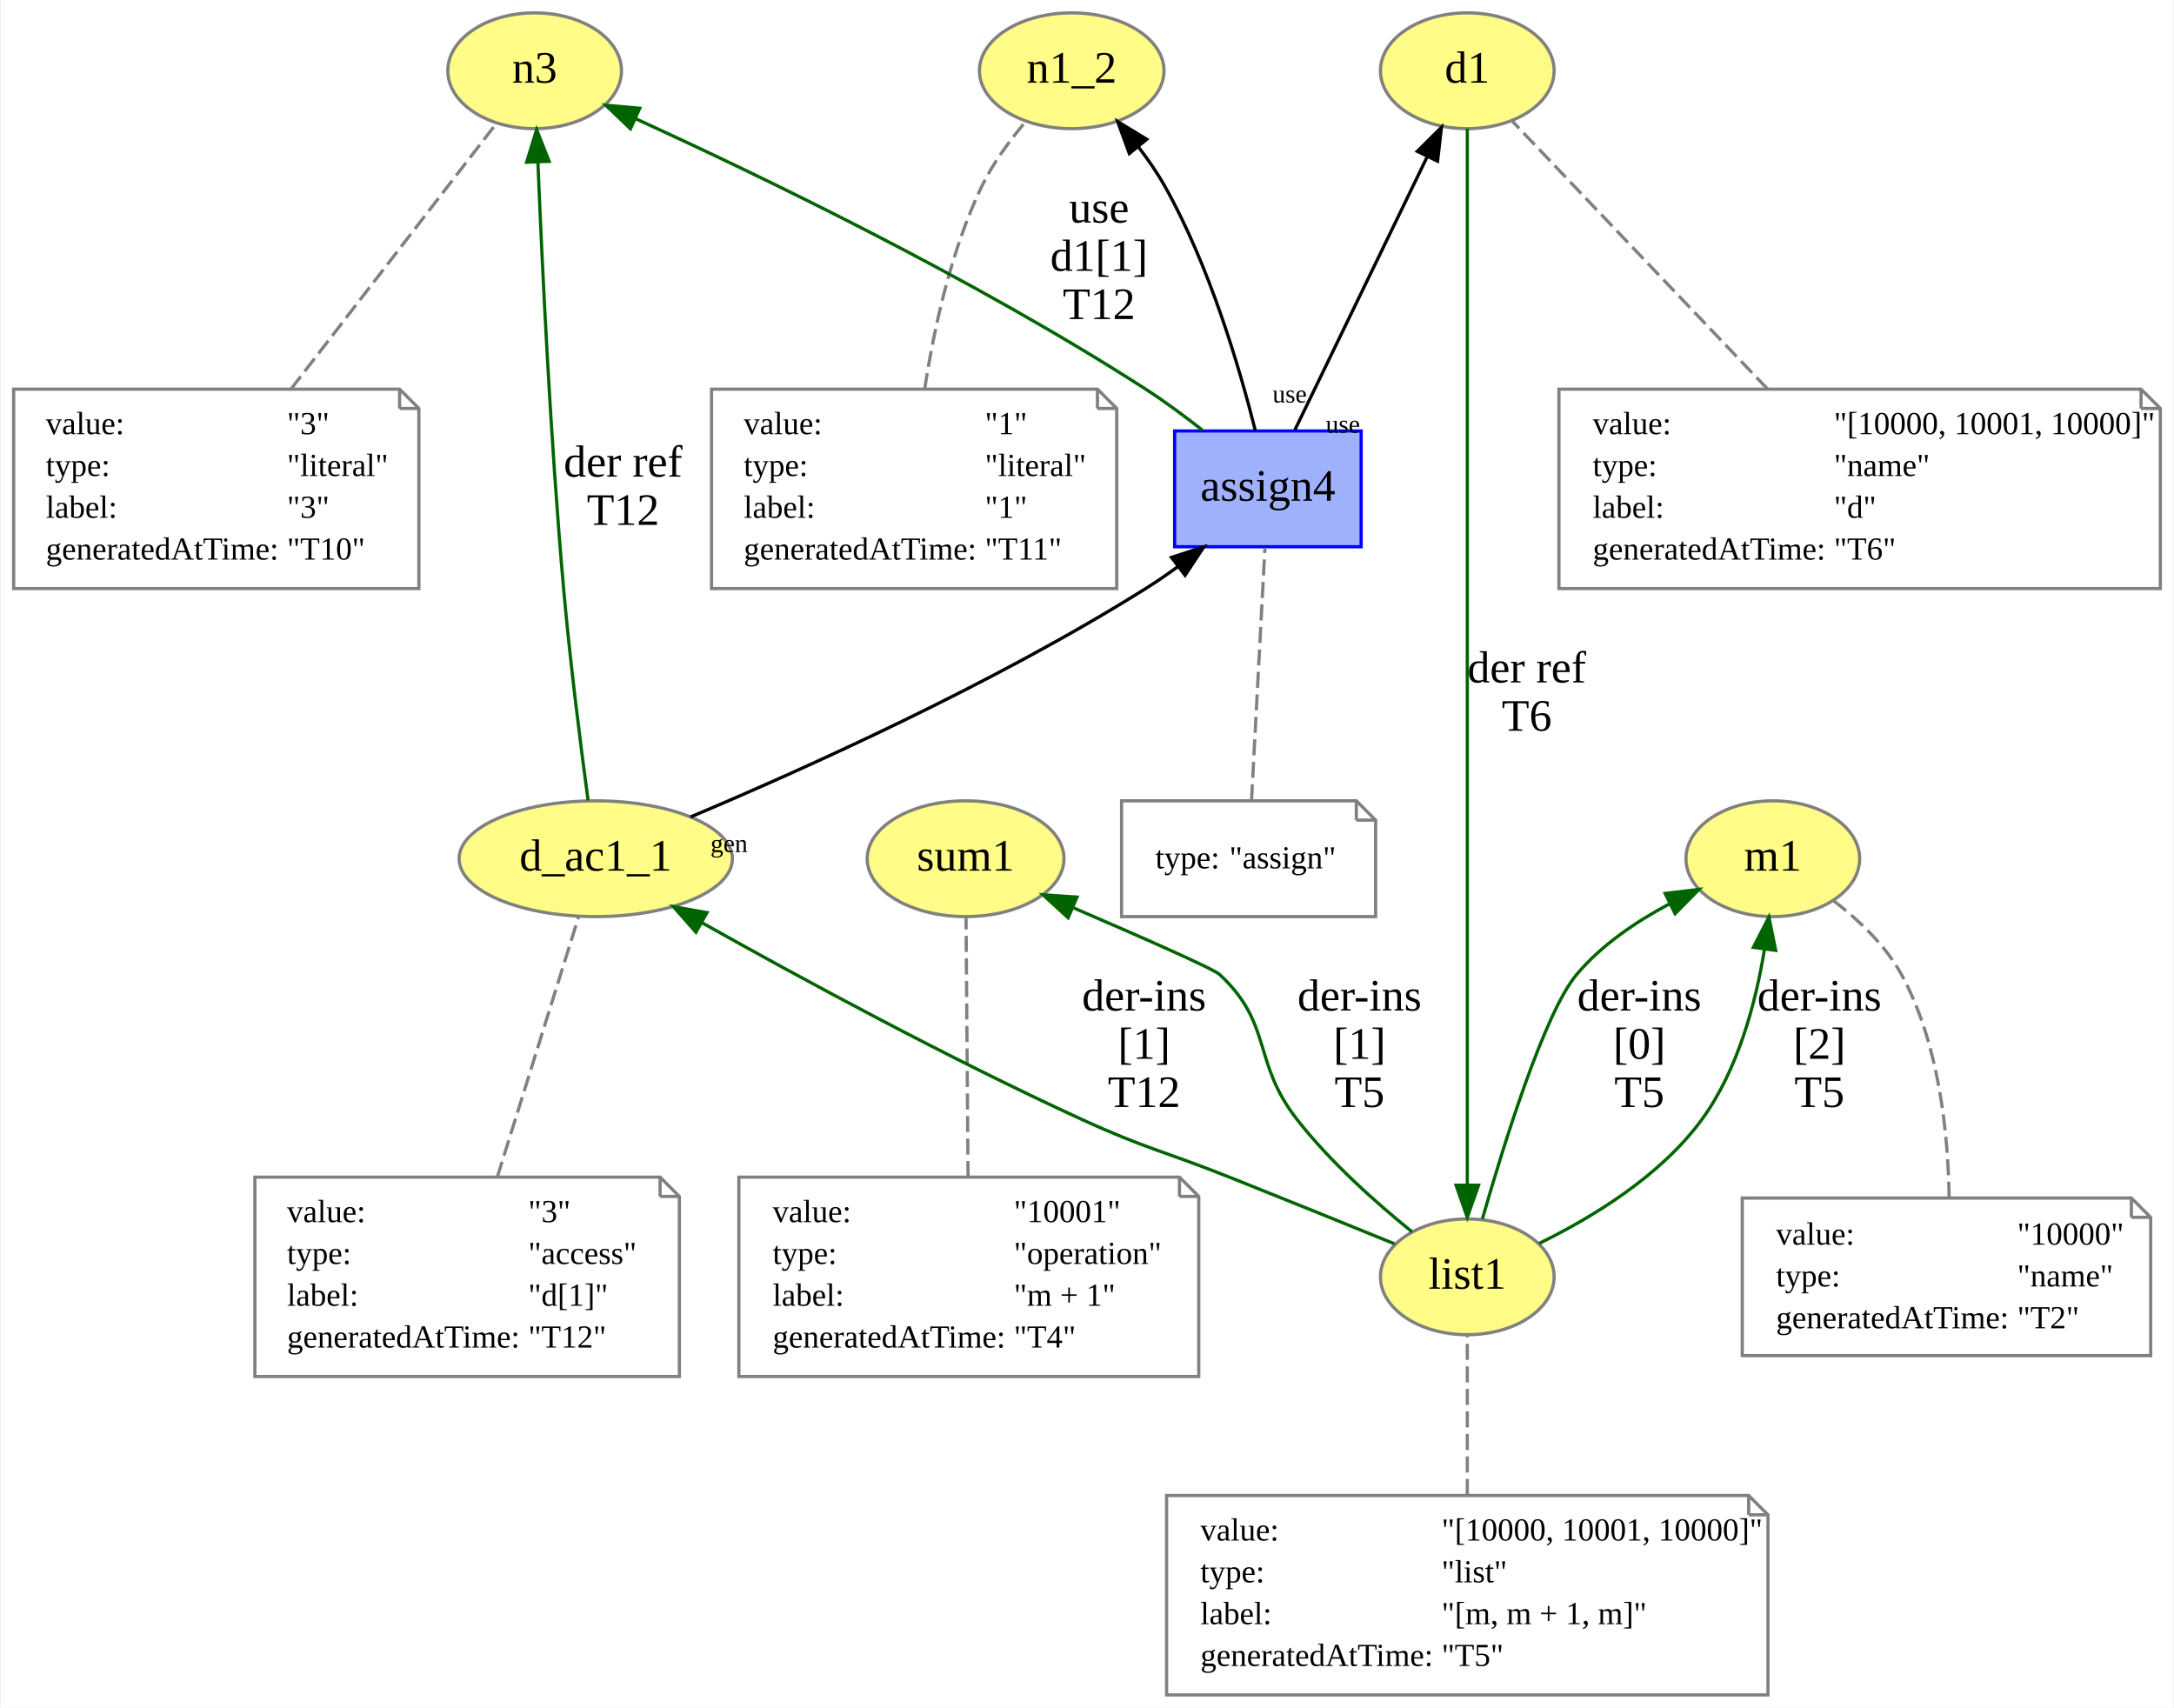
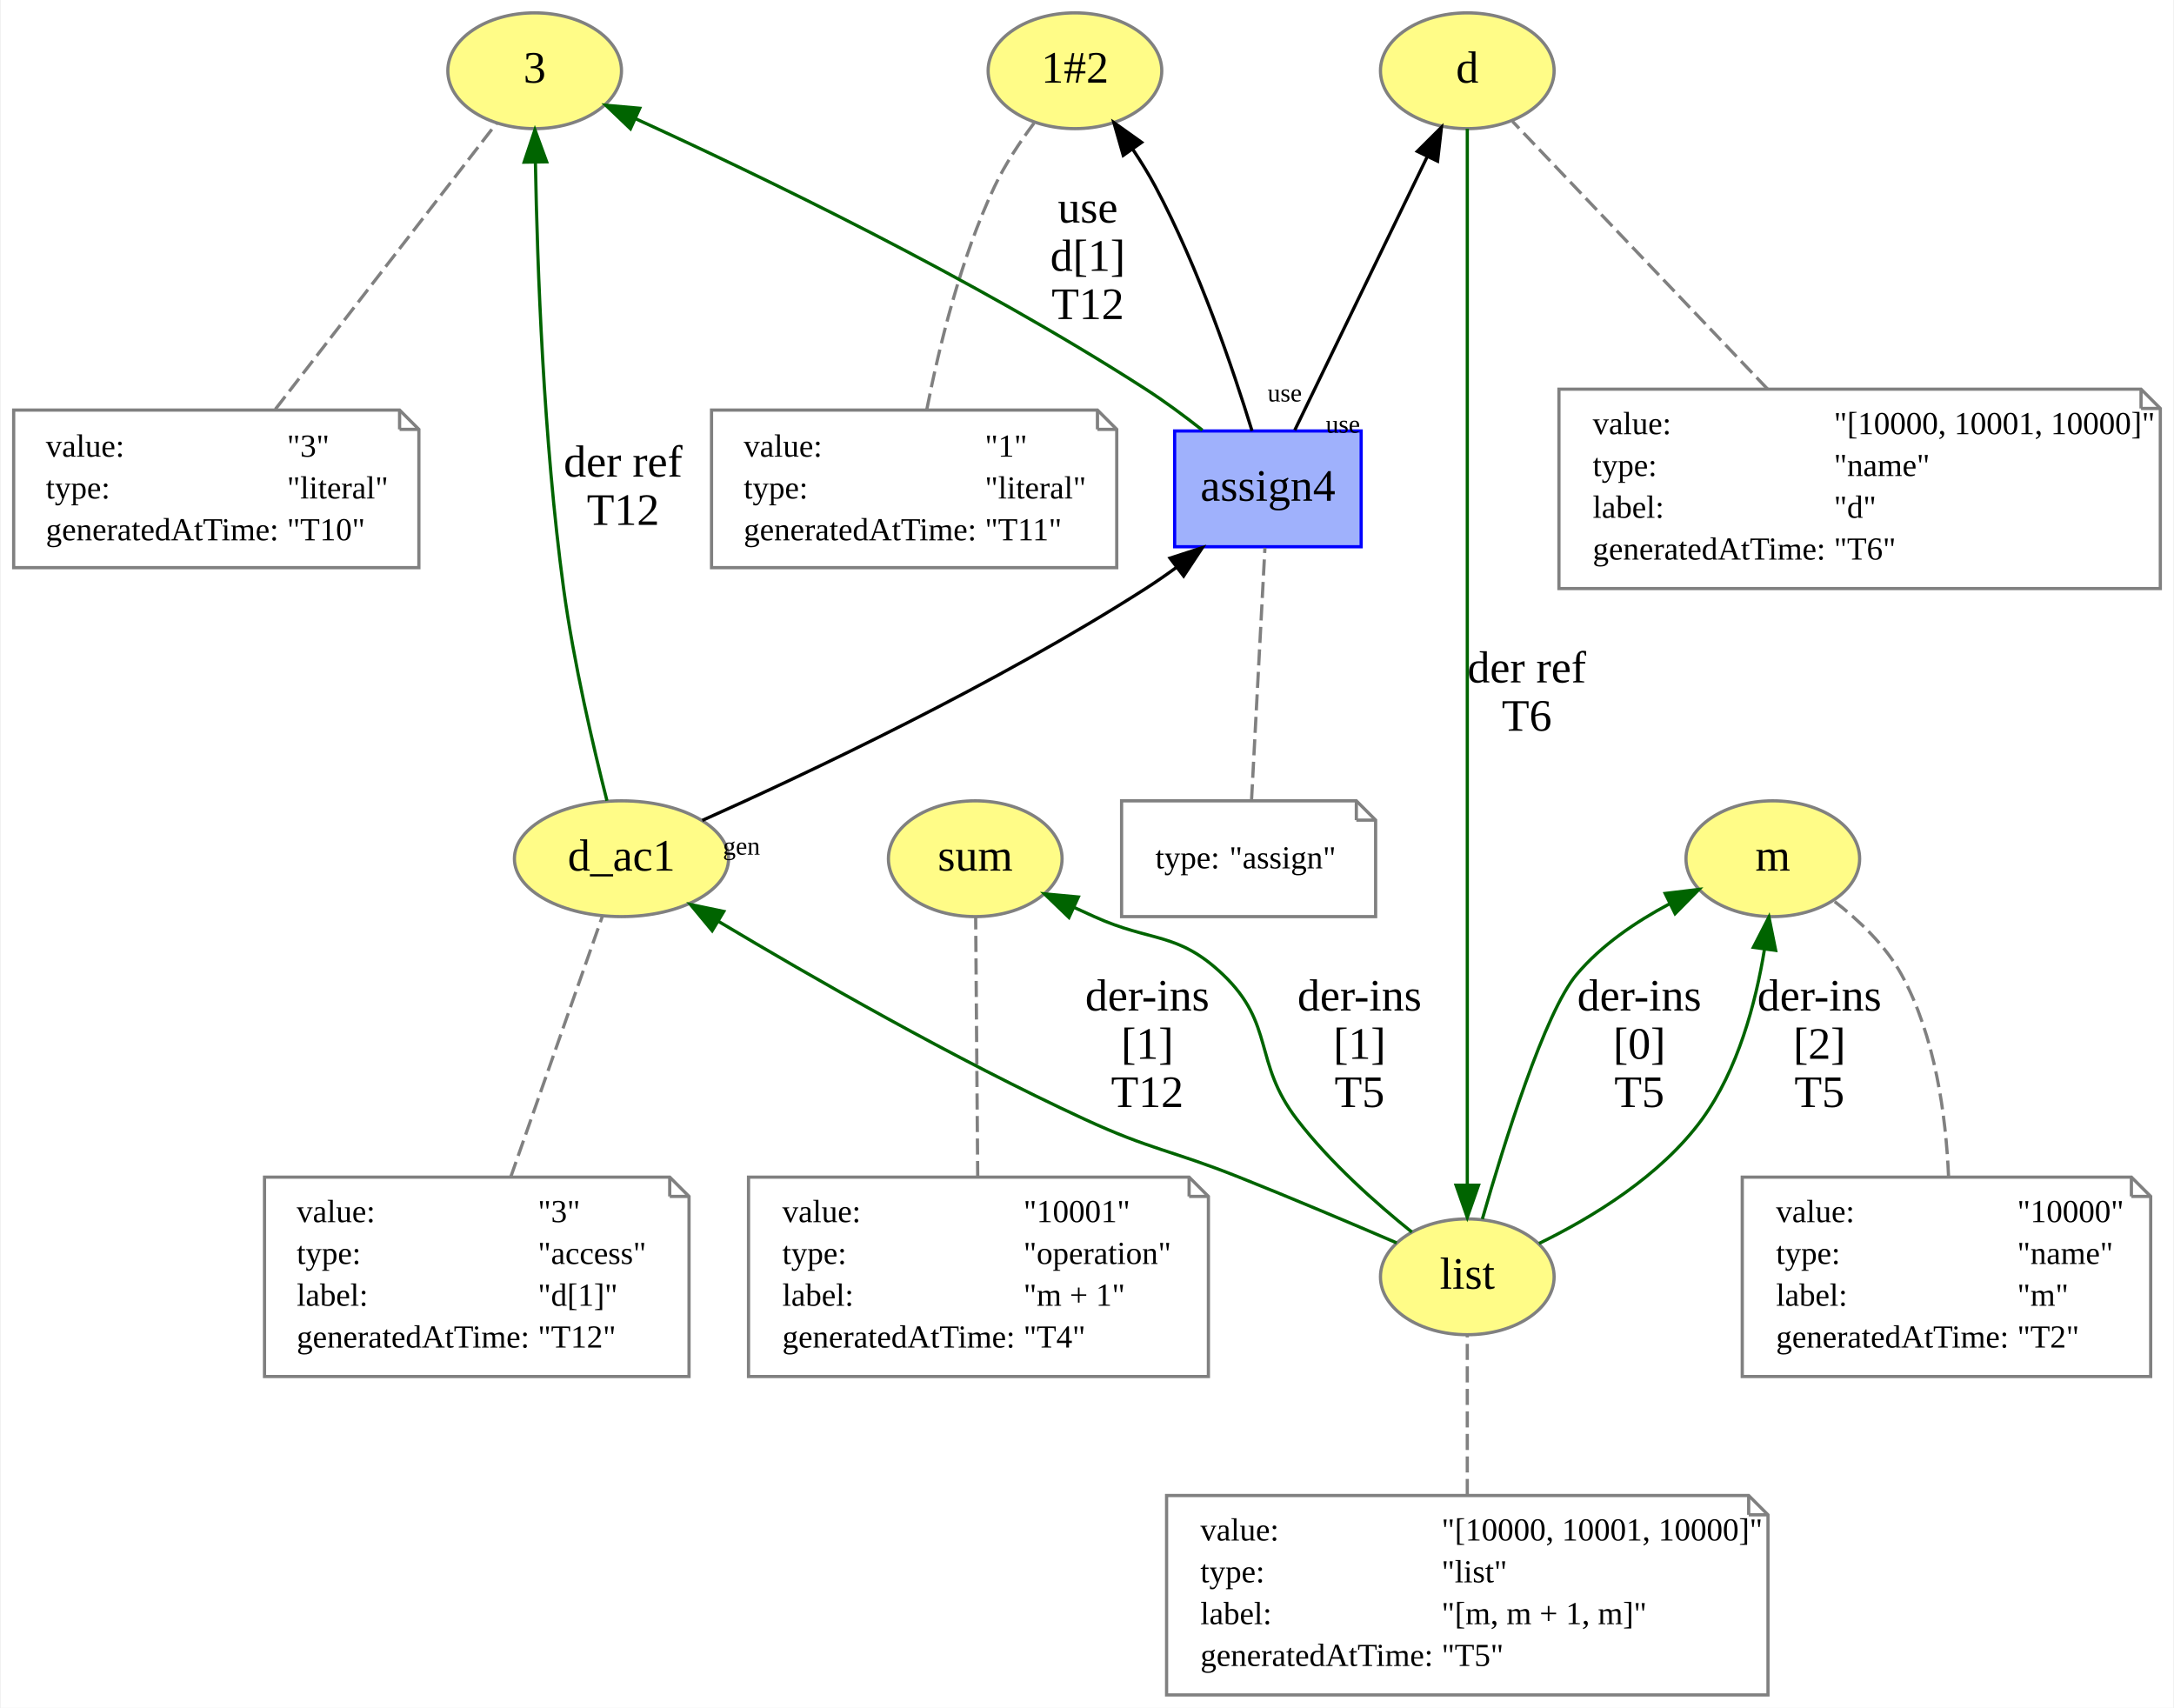
<svg xmlns="http://www.w3.org/2000/svg" xmlns:xlink="http://www.w3.org/1999/xlink" width="676pt" height="531pt" viewBox="0.00 0.00 675.50 531.00">
  <g id="graph0" class="graph" transform="scale(1 1) rotate(0) translate(4 527)">
    <polygon fill="white" stroke="none" points="-4,4 -4,-527 671.5,-527 671.5,4 -4,4" />
    <g id="node1" class="node">
      <g id="a_node1">
-         <a xlink:href="http://example.org/m1" xlink:title="m1">
+         <a xlink:href="http://example.org/m" xlink:title="m">
          <ellipse fill="#fffc87" stroke="#808080" cx="547" cy="-260" rx="27" ry="18" />
-           <text text-anchor="middle" x="547" y="-256.3" font-family="Times New Roman,serif" font-size="14.00">m1</text>
+           <text text-anchor="middle" x="547" y="-256.3" font-family="Times New Roman,serif" font-size="14.00">m</text>
        </a>
      </g>
    </g>
    <g id="node2" class="node">
-       <polygon fill="none" stroke="gray" points="658.5,-154.5 537.5,-154.5 537.5,-105.5 664.5,-105.5 664.5,-148.5 658.5,-154.5" />
-       <polyline fill="none" stroke="gray" points="658.5,-154.5 658.5,-148.5 " />
-       <polyline fill="none" stroke="gray" points="664.5,-148.5 658.5,-148.5 " />
-       <text text-anchor="start" x="548" y="-140" font-family="Times New Roman,serif" font-size="10.00">value:</text>
-       <text text-anchor="start" x="623" y="-140" font-family="Times New Roman,serif" font-size="10.00">"10000"</text>
-       <text text-anchor="start" x="548" y="-127" font-family="Times New Roman,serif" font-size="10.00">type:</text>
-       <text text-anchor="start" x="623" y="-127" font-family="Times New Roman,serif" font-size="10.00">"name"</text>
-       <text text-anchor="start" x="548" y="-114" font-family="Times New Roman,serif" font-size="10.00">generatedAtTime:</text>
-       <text text-anchor="start" x="623" y="-114" font-family="Times New Roman,serif" font-size="10.00">"T2"</text>
+       <polygon fill="none" stroke="gray" points="658.5,-161 537.5,-161 537.5,-99 664.5,-99 664.5,-155 658.5,-161" />
+       <polyline fill="none" stroke="gray" points="658.5,-161 658.5,-155 " />
+       <polyline fill="none" stroke="gray" points="664.5,-155 658.5,-155 " />
+       <text text-anchor="start" x="548" y="-147" font-family="Times New Roman,serif" font-size="10.00">value:</text>
+       <text text-anchor="start" x="623" y="-147" font-family="Times New Roman,serif" font-size="10.00">"10000"</text>
+       <text text-anchor="start" x="548" y="-134" font-family="Times New Roman,serif" font-size="10.00">type:</text>
+       <text text-anchor="start" x="623" y="-134" font-family="Times New Roman,serif" font-size="10.00">"name"</text>
+       <text text-anchor="start" x="548" y="-121" font-family="Times New Roman,serif" font-size="10.00">label:</text>
+       <text text-anchor="start" x="623" y="-121" font-family="Times New Roman,serif" font-size="10.00">"m"</text>
+       <text text-anchor="start" x="548" y="-108" font-family="Times New Roman,serif" font-size="10.00">generatedAtTime:</text>
+       <text text-anchor="start" x="623" y="-108" font-family="Times New Roman,serif" font-size="10.00">"T2"</text>
    </g>
    <g id="edge1" class="edge">
-       <path fill="none" stroke="gray" stroke-dasharray="5,2" d="M601.834,-154.579C601.543,-174.278 598.757,-202.515 587,-224 582.039,-233.066 573.763,-240.899 566.021,-246.842" />
+       <path fill="none" stroke="gray" stroke-dasharray="5,2" d="M601.648,-161.156C600.846,-180.225 597.503,-204.806 587,-224 582.039,-233.066 573.763,-240.899 566.021,-246.842" />
    </g>
    <g id="node3" class="node">
      <g id="a_node3">
-         <a xlink:href="http://example.org/sum1" xlink:title="sum1">
-           <ellipse fill="#fffc87" stroke="#808080" cx="296" cy="-260" rx="30.595" ry="18" />
-           <text text-anchor="middle" x="296" y="-256.3" font-family="Times New Roman,serif" font-size="14.00">sum1</text>
+         <a xlink:href="http://example.org/sum" xlink:title="sum">
+           <ellipse fill="#fffc87" stroke="#808080" cx="299" cy="-260" rx="27" ry="18" />
+           <text text-anchor="middle" x="299" y="-256.3" font-family="Times New Roman,serif" font-size="14.00">sum</text>
        </a>
      </g>
    </g>
    <g id="node4" class="node">
-       <polygon fill="none" stroke="gray" points="362.5,-161 225.5,-161 225.5,-99 368.5,-99 368.5,-155 362.5,-161" />
-       <polyline fill="none" stroke="gray" points="362.5,-161 362.5,-155 " />
-       <polyline fill="none" stroke="gray" points="368.5,-155 362.5,-155 " />
-       <text text-anchor="start" x="236" y="-147" font-family="Times New Roman,serif" font-size="10.00">value:</text>
-       <text text-anchor="start" x="311" y="-147" font-family="Times New Roman,serif" font-size="10.00">"10001"</text>
-       <text text-anchor="start" x="236" y="-134" font-family="Times New Roman,serif" font-size="10.00">type:</text>
-       <text text-anchor="start" x="311" y="-134" font-family="Times New Roman,serif" font-size="10.00">"operation"</text>
-       <text text-anchor="start" x="236" y="-121" font-family="Times New Roman,serif" font-size="10.00">label:</text>
-       <text text-anchor="start" x="311" y="-121" font-family="Times New Roman,serif" font-size="10.00">"m + 1"</text>
-       <text text-anchor="start" x="236" y="-108" font-family="Times New Roman,serif" font-size="10.00">generatedAtTime:</text>
-       <text text-anchor="start" x="311" y="-108" font-family="Times New Roman,serif" font-size="10.00">"T4"</text>
+       <polygon fill="none" stroke="gray" points="365.5,-161 228.5,-161 228.5,-99 371.5,-99 371.5,-155 365.5,-161" />
+       <polyline fill="none" stroke="gray" points="365.5,-161 365.5,-155 " />
+       <polyline fill="none" stroke="gray" points="371.5,-155 365.5,-155 " />
+       <text text-anchor="start" x="239" y="-147" font-family="Times New Roman,serif" font-size="10.00">value:</text>
+       <text text-anchor="start" x="314" y="-147" font-family="Times New Roman,serif" font-size="10.00">"10001"</text>
+       <text text-anchor="start" x="239" y="-134" font-family="Times New Roman,serif" font-size="10.00">type:</text>
+       <text text-anchor="start" x="314" y="-134" font-family="Times New Roman,serif" font-size="10.00">"operation"</text>
+       <text text-anchor="start" x="239" y="-121" font-family="Times New Roman,serif" font-size="10.00">label:</text>
+       <text text-anchor="start" x="314" y="-121" font-family="Times New Roman,serif" font-size="10.00">"m + 1"</text>
+       <text text-anchor="start" x="239" y="-108" font-family="Times New Roman,serif" font-size="10.00">generatedAtTime:</text>
+       <text text-anchor="start" x="314" y="-108" font-family="Times New Roman,serif" font-size="10.00">"T4"</text>
    </g>
    <g id="edge2" class="edge">
-       <path fill="none" stroke="gray" stroke-dasharray="5,2" d="M296.766,-161.01C296.569,-186.134 296.296,-221.102 296.135,-241.76" />
+       <path fill="none" stroke="gray" stroke-dasharray="5,2" d="M299.766,-161.01C299.569,-186.134 299.296,-221.102 299.135,-241.76" />
    </g>
    <g id="node5" class="node">
      <g id="a_node5">
-         <a xlink:href="http://example.org/list1" xlink:title="list1">
+         <a xlink:href="http://example.org/list" xlink:title="list">
          <ellipse fill="#fffc87" stroke="#808080" cx="452" cy="-130" rx="27" ry="18" />
-           <text text-anchor="middle" x="452" y="-126.3" font-family="Times New Roman,serif" font-size="14.00">list1</text>
+           <text text-anchor="middle" x="452" y="-126.3" font-family="Times New Roman,serif" font-size="14.00">list</text>
        </a>
      </g>
    </g>
    <g id="edge4" class="edge">
      <path fill="none" stroke="darkgreen" d="M456.687,-147.986C463.413,-171.454 476.086,-212.234 486,-224 493.71,-233.15 504.456,-240.424 514.785,-245.917" />
      <polygon fill="darkgreen" stroke="darkgreen" points="513.533,-249.201 524.053,-250.463 516.616,-242.917 513.533,-249.201" />
      <text text-anchor="middle" x="505.5" y="-212.8" font-family="Times New Roman,serif" font-size="14.00">der-ins</text>
      <text text-anchor="middle" x="505.5" y="-197.8" font-family="Times New Roman,serif" font-size="14.00">[0]</text>
      <text text-anchor="middle" x="505.5" y="-182.8" font-family="Times New Roman,serif" font-size="14.00">T5</text>
    </g>
    <g id="edge6" class="edge">
      <path fill="none" stroke="darkgreen" d="M474.315,-140.38C490.662,-148.356 512.154,-161.335 525,-179 536.189,-194.386 541.688,-215.189 544.391,-231.725" />
      <polygon fill="darkgreen" stroke="darkgreen" points="540.958,-232.449 545.795,-241.875 547.892,-231.49 540.958,-232.449" />
      <text text-anchor="middle" x="561.5" y="-212.8" font-family="Times New Roman,serif" font-size="14.00">der-ins</text>
      <text text-anchor="middle" x="561.5" y="-197.8" font-family="Times New Roman,serif" font-size="14.00">[2]</text>
      <text text-anchor="middle" x="561.5" y="-182.8" font-family="Times New Roman,serif" font-size="14.00">T5</text>
    </g>
    <g id="edge5" class="edge">
-       <path fill="none" stroke="darkgreen" d="M434.826,-143.978C423.693,-152.973 409.383,-165.687 399,-179 385.06,-196.873 391.601,-208.567 375,-224 373.094,-225.771 350.048,-235.904 329.336,-244.814" />
-       <polygon fill="darkgreen" stroke="darkgreen" points="327.881,-241.63 320.069,-248.788 330.639,-248.064 327.881,-241.63" />
+       <path fill="none" stroke="darkgreen" d="M434.749,-143.918C423.583,-152.888 409.267,-165.597 399,-179 385.341,-196.831 392.272,-208.517 376,-224 361.877,-237.439 353.746,-233.93 336,-242 333.961,-242.927 331.86,-243.885 329.743,-244.853" />
+       <polygon fill="darkgreen" stroke="darkgreen" points="328.142,-241.736 320.508,-249.083 331.058,-248.1 328.142,-241.736" />
      <text text-anchor="middle" x="418.5" y="-212.8" font-family="Times New Roman,serif" font-size="14.00">der-ins</text>
      <text text-anchor="middle" x="418.5" y="-197.8" font-family="Times New Roman,serif" font-size="14.00">[1]</text>
      <text text-anchor="middle" x="418.5" y="-182.8" font-family="Times New Roman,serif" font-size="14.00">T5</text>
    </g>
    <g id="node13" class="node">
      <g id="a_node13">
-         <a xlink:href="http://example.org/d_ac1_1" xlink:title="d_ac1_1">
-           <ellipse fill="#fffc87" stroke="#808080" cx="181" cy="-260" rx="42.494" ry="18" />
-           <text text-anchor="middle" x="181" y="-256.3" font-family="Times New Roman,serif" font-size="14.00">d_ac1_1</text>
+         <a xlink:href="http://example.org/d_ac1" xlink:title="d_ac1">
+           <ellipse fill="#fffc87" stroke="#808080" cx="189" cy="-260" rx="33.295" ry="18" />
+           <text text-anchor="middle" x="189" y="-256.3" font-family="Times New Roman,serif" font-size="14.00">d_ac1</text>
        </a>
      </g>
    </g>
    <g id="edge12" class="edge">
-       <path fill="none" stroke="darkgreen" d="M429.358,-140.262C414.724,-146.228 395.257,-154.126 378,-161 357.605,-169.124 351.955,-169.846 332,-179 290.457,-198.057 244.228,-223.151 213.998,-240.113" />
-       <polygon fill="darkgreen" stroke="darkgreen" points="212.145,-237.14 205.153,-245.101 215.583,-243.237 212.145,-237.14" />
-       <text text-anchor="middle" x="351.5" y="-212.8" font-family="Times New Roman,serif" font-size="14.00">der-ins</text>
-       <text text-anchor="middle" x="351.5" y="-197.8" font-family="Times New Roman,serif" font-size="14.00">[1]</text>
-       <text text-anchor="middle" x="351.5" y="-182.8" font-family="Times New Roman,serif" font-size="14.00">T12</text>
+       <path fill="none" stroke="darkgreen" d="M430.029,-140.558C416.051,-146.571 397.533,-154.411 381,-161 359.835,-169.436 353.682,-169.441 333,-179 292.474,-197.73 247.828,-223.365 219.155,-240.519" />
+       <polygon fill="darkgreen" stroke="darkgreen" points="217.194,-237.614 210.433,-245.771 220.805,-243.611 217.194,-237.614" />
+       <text text-anchor="middle" x="352.5" y="-212.8" font-family="Times New Roman,serif" font-size="14.00">der-ins</text>
+       <text text-anchor="middle" x="352.5" y="-197.8" font-family="Times New Roman,serif" font-size="14.00">[1]</text>
+       <text text-anchor="middle" x="352.5" y="-182.8" font-family="Times New Roman,serif" font-size="14.00">T12</text>
    </g>
    <g id="node6" class="node">
      <polygon fill="none" stroke="gray" points="539.5,-62 358.5,-62 358.5,-0 545.5,-0 545.5,-56 539.5,-62" />
      <polyline fill="none" stroke="gray" points="539.5,-62 539.5,-56 " />
      <polyline fill="none" stroke="gray" points="545.5,-56 539.5,-56 " />
      <text text-anchor="start" x="369" y="-48" font-family="Times New Roman,serif" font-size="10.00">value:</text>
      <text text-anchor="start" x="444" y="-48" font-family="Times New Roman,serif" font-size="10.00">"[10000, 10001, 10000]"</text>
      <text text-anchor="start" x="369" y="-35" font-family="Times New Roman,serif" font-size="10.00">type:</text>
      <text text-anchor="start" x="444" y="-35" font-family="Times New Roman,serif" font-size="10.00">"list"</text>
      <text text-anchor="start" x="369" y="-22" font-family="Times New Roman,serif" font-size="10.00">label:</text>
      <text text-anchor="start" x="444" y="-22" font-family="Times New Roman,serif" font-size="10.00">"[m, m + 1, m]"</text>
      <text text-anchor="start" x="369" y="-9" font-family="Times New Roman,serif" font-size="10.00">generatedAtTime:</text>
      <text text-anchor="start" x="444" y="-9" font-family="Times New Roman,serif" font-size="10.00">"T5"</text>
    </g>
    <g id="edge3" class="edge">
      <path fill="none" stroke="gray" stroke-dasharray="5,2" d="M452,-62.16C452,-78.51 452,-98.122 452,-111.859" />
    </g>
    <g id="node7" class="node">
      <g id="a_node7">
-         <a xlink:href="http://example.org/d1" xlink:title="d1">
+         <a xlink:href="http://example.org/d" xlink:title="d">
          <ellipse fill="#fffc87" stroke="#808080" cx="452" cy="-505" rx="27" ry="18" />
-           <text text-anchor="middle" x="452" y="-501.3" font-family="Times New Roman,serif" font-size="14.00">d1</text>
+           <text text-anchor="middle" x="452" y="-501.3" font-family="Times New Roman,serif" font-size="14.00">d</text>
        </a>
      </g>
    </g>
    <g id="edge8" class="edge">
      <path fill="none" stroke="darkgreen" d="M452,-486.977C452,-427.964 452,-231.79 452,-158.733" />
      <polygon fill="darkgreen" stroke="darkgreen" points="455.5,-158.49 452,-148.49 448.5,-158.49 455.5,-158.49" />
      <text text-anchor="middle" x="470.5" y="-314.8" font-family="Times New Roman,serif" font-size="14.00">der ref</text>
      <text text-anchor="middle" x="470.5" y="-299.8" font-family="Times New Roman,serif" font-size="14.00">T6</text>
    </g>
    <g id="node8" class="node">
      <polygon fill="none" stroke="gray" points="661.5,-406 480.5,-406 480.5,-344 667.5,-344 667.5,-400 661.5,-406" />
      <polyline fill="none" stroke="gray" points="661.5,-406 661.5,-400 " />
      <polyline fill="none" stroke="gray" points="667.5,-400 661.5,-400 " />
      <text text-anchor="start" x="491" y="-392" font-family="Times New Roman,serif" font-size="10.00">value:</text>
      <text text-anchor="start" x="566" y="-392" font-family="Times New Roman,serif" font-size="10.00">"[10000, 10001, 10000]"</text>
      <text text-anchor="start" x="491" y="-379" font-family="Times New Roman,serif" font-size="10.00">type:</text>
      <text text-anchor="start" x="566" y="-379" font-family="Times New Roman,serif" font-size="10.00">"name"</text>
      <text text-anchor="start" x="491" y="-366" font-family="Times New Roman,serif" font-size="10.00">label:</text>
      <text text-anchor="start" x="566" y="-366" font-family="Times New Roman,serif" font-size="10.00">"d"</text>
      <text text-anchor="start" x="491" y="-353" font-family="Times New Roman,serif" font-size="10.00">generatedAtTime:</text>
      <text text-anchor="start" x="566" y="-353" font-family="Times New Roman,serif" font-size="10.00">"T6"</text>
    </g>
    <g id="edge7" class="edge">
      <path fill="none" stroke="gray" stroke-dasharray="5,2" d="M545.396,-406.01C520.465,-432.168 485.361,-468.998 466.07,-489.238" />
    </g>
    <g id="node9" class="node">
      <g id="a_node9">
-         <a xlink:href="http://example.org/n3" xlink:title="n3">
+         <a xlink:href="http://example.org/3" xlink:title="3">
          <ellipse fill="#fffc87" stroke="#808080" cx="162" cy="-505" rx="27" ry="18" />
-           <text text-anchor="middle" x="162" y="-501.3" font-family="Times New Roman,serif" font-size="14.00">n3</text>
+           <text text-anchor="middle" x="162" y="-501.3" font-family="Times New Roman,serif" font-size="14.00">3</text>
        </a>
      </g>
    </g>
    <g id="node10" class="node">
-       <polygon fill="none" stroke="gray" points="120,-406 0,-406 0,-344 126,-344 126,-400 120,-406" />
-       <polyline fill="none" stroke="gray" points="120,-406 120,-400 " />
-       <polyline fill="none" stroke="gray" points="126,-400 120,-400 " />
-       <text text-anchor="start" x="10" y="-392" font-family="Times New Roman,serif" font-size="10.00">value:</text>
-       <text text-anchor="start" x="85" y="-392" font-family="Times New Roman,serif" font-size="10.00">"3"</text>
-       <text text-anchor="start" x="10" y="-379" font-family="Times New Roman,serif" font-size="10.00">type:</text>
-       <text text-anchor="start" x="85" y="-379" font-family="Times New Roman,serif" font-size="10.00">"literal"</text>
-       <text text-anchor="start" x="10" y="-366" font-family="Times New Roman,serif" font-size="10.00">label:</text>
-       <text text-anchor="start" x="85" y="-366" font-family="Times New Roman,serif" font-size="10.00">"3"</text>
-       <text text-anchor="start" x="10" y="-353" font-family="Times New Roman,serif" font-size="10.00">generatedAtTime:</text>
-       <text text-anchor="start" x="85" y="-353" font-family="Times New Roman,serif" font-size="10.00">"T10"</text>
+       <polygon fill="none" stroke="gray" points="120,-399.5 0,-399.5 0,-350.5 126,-350.5 126,-393.5 120,-399.5" />
+       <polyline fill="none" stroke="gray" points="120,-399.5 120,-393.5 " />
+       <polyline fill="none" stroke="gray" points="126,-393.5 120,-393.5 " />
+       <text text-anchor="start" x="10" y="-385" font-family="Times New Roman,serif" font-size="10.00">value:</text>
+       <text text-anchor="start" x="85" y="-385" font-family="Times New Roman,serif" font-size="10.00">"3"</text>
+       <text text-anchor="start" x="10" y="-372" font-family="Times New Roman,serif" font-size="10.00">type:</text>
+       <text text-anchor="start" x="85" y="-372" font-family="Times New Roman,serif" font-size="10.00">"literal"</text>
+       <text text-anchor="start" x="10" y="-359" font-family="Times New Roman,serif" font-size="10.00">generatedAtTime:</text>
+       <text text-anchor="start" x="85" y="-359" font-family="Times New Roman,serif" font-size="10.00">"T10"</text>
    </g>
    <g id="edge9" class="edge">
-       <path fill="none" stroke="gray" stroke-dasharray="5,2" d="M86.211,-406.01C106.214,-431.873 134.285,-468.167 150.047,-488.545" />
+       <path fill="none" stroke="gray" stroke-dasharray="5,2" d="M81.389,-399.776C101.52,-425.803 133.194,-466.756 150.227,-488.778" />
    </g>
    <g id="node11" class="node">
      <g id="a_node11">
-         <a xlink:href="http://example.org/n1_2" xlink:title="n1_2">
-           <ellipse fill="#fffc87" stroke="#808080" cx="329" cy="-505" rx="28.695" ry="18" />
-           <text text-anchor="middle" x="329" y="-501.3" font-family="Times New Roman,serif" font-size="14.00">n1_2</text>
+         <a xlink:href="http://example.org/1#2" xlink:title="1#2">
+           <ellipse fill="#fffc87" stroke="#808080" cx="330" cy="-505" rx="27" ry="18" />
+           <text text-anchor="middle" x="330" y="-501.3" font-family="Times New Roman,serif" font-size="14.00">1#2</text>
        </a>
      </g>
    </g>
    <g id="node12" class="node">
-       <polygon fill="none" stroke="gray" points="337,-406 217,-406 217,-344 343,-344 343,-400 337,-406" />
-       <polyline fill="none" stroke="gray" points="337,-406 337,-400 " />
-       <polyline fill="none" stroke="gray" points="343,-400 337,-400 " />
-       <text text-anchor="start" x="227" y="-392" font-family="Times New Roman,serif" font-size="10.00">value:</text>
-       <text text-anchor="start" x="302" y="-392" font-family="Times New Roman,serif" font-size="10.00">"1"</text>
-       <text text-anchor="start" x="227" y="-379" font-family="Times New Roman,serif" font-size="10.00">type:</text>
-       <text text-anchor="start" x="302" y="-379" font-family="Times New Roman,serif" font-size="10.00">"literal"</text>
-       <text text-anchor="start" x="227" y="-366" font-family="Times New Roman,serif" font-size="10.00">label:</text>
-       <text text-anchor="start" x="302" y="-366" font-family="Times New Roman,serif" font-size="10.00">"1"</text>
-       <text text-anchor="start" x="227" y="-353" font-family="Times New Roman,serif" font-size="10.00">generatedAtTime:</text>
-       <text text-anchor="start" x="302" y="-353" font-family="Times New Roman,serif" font-size="10.00">"T11"</text>
+       <polygon fill="none" stroke="gray" points="337,-399.5 217,-399.5 217,-350.5 343,-350.5 343,-393.5 337,-399.5" />
+       <polyline fill="none" stroke="gray" points="337,-399.5 337,-393.5 " />
+       <polyline fill="none" stroke="gray" points="343,-393.5 337,-393.5 " />
+       <text text-anchor="start" x="227" y="-385" font-family="Times New Roman,serif" font-size="10.00">value:</text>
+       <text text-anchor="start" x="302" y="-385" font-family="Times New Roman,serif" font-size="10.00">"1"</text>
+       <text text-anchor="start" x="227" y="-372" font-family="Times New Roman,serif" font-size="10.00">type:</text>
+       <text text-anchor="start" x="302" y="-372" font-family="Times New Roman,serif" font-size="10.00">"literal"</text>
+       <text text-anchor="start" x="227" y="-359" font-family="Times New Roman,serif" font-size="10.00">generatedAtTime:</text>
+       <text text-anchor="start" x="302" y="-359" font-family="Times New Roman,serif" font-size="10.00">"T11"</text>
    </g>
    <g id="edge10" class="edge">
-       <path fill="none" stroke="gray" stroke-dasharray="5,2" d="M283.275,-406.038C286.161,-424.835 291.456,-449.162 301,-469 304.509,-476.293 309.787,-483.437 314.819,-489.349" />
+       <path fill="none" stroke="gray" stroke-dasharray="5,2" d="M283.95,-399.745C287.725,-419.04 294.428,-446.628 305,-469 308.254,-475.887 312.884,-482.842 317.277,-488.718" />
    </g>
    <g id="edge18" class="edge">
-       <path fill="none" stroke="darkgreen" d="M178.612,-278.135C176.353,-294.894 173.016,-321.157 171,-344 166.908,-390.359 164.321,-444.448 163.019,-476.372" />
-       <polygon fill="darkgreen" stroke="darkgreen" points="159.509,-476.56 162.612,-486.69 166.504,-476.836 159.509,-476.56" />
+       <path fill="none" stroke="darkgreen" d="M184.483,-278.028C180.255,-294.709 174.133,-320.915 171,-344 164.742,-390.117 162.82,-444.28 162.239,-476.284" />
+       <polygon fill="darkgreen" stroke="darkgreen" points="158.734,-476.58 162.084,-486.631 165.733,-476.684 158.734,-476.58" />
      <text text-anchor="middle" x="189.5" y="-378.8" font-family="Times New Roman,serif" font-size="14.00">der ref</text>
      <text text-anchor="middle" x="189.5" y="-363.8" font-family="Times New Roman,serif" font-size="14.00">T12</text>
    </g>
    <g id="node15" class="node">
      <g id="a_node15">
        <a xlink:href="http://example.org/assign4" xlink:title="assign4">
          <polygon fill="#9fb1fc" stroke="#0000ff" points="419,-393 361,-393 361,-357 419,-357 419,-393" />
          <text text-anchor="middle" x="390" y="-371.3" font-family="Times New Roman,serif" font-size="14.00">assign4</text>
        </a>
      </g>
    </g>
    <g id="edge17" class="edge">
-       <path fill="none" stroke="black" d="M210.454,-272.977C245.363,-287.69 304.751,-314.372 352,-344 355.349,-346.1 358.75,-348.441 362.071,-350.864" />
-       <polygon fill="black" stroke="black" points="360.008,-353.692 370.086,-356.963 364.247,-348.122 360.008,-353.692" />
-       <text text-anchor="middle" x="222.449" y="-262.07" font-family="Times New Roman,serif" font-size="8.00">gen</text>
+       <path fill="none" stroke="black" d="M214.136,-271.919C246.889,-286.565 305.469,-314.199 352,-344 355.159,-346.023 358.371,-348.252 361.522,-350.554" />
+       <polygon fill="black" stroke="black" points="359.562,-353.461 369.641,-356.727 363.798,-347.889 359.562,-353.461" />
+       <text text-anchor="middle" x="226.319" y="-261.269" font-family="Times New Roman,serif" font-size="8.00">gen</text>
    </g>
    <g id="node14" class="node">
-       <polygon fill="none" stroke="gray" points="201,-161 75,-161 75,-99 207,-99 207,-155 201,-161" />
-       <polyline fill="none" stroke="gray" points="201,-161 201,-155 " />
-       <polyline fill="none" stroke="gray" points="207,-155 201,-155 " />
-       <text text-anchor="start" x="85" y="-147" font-family="Times New Roman,serif" font-size="10.00">value:</text>
-       <text text-anchor="start" x="160" y="-147" font-family="Times New Roman,serif" font-size="10.00">"3"</text>
-       <text text-anchor="start" x="85" y="-134" font-family="Times New Roman,serif" font-size="10.00">type:</text>
-       <text text-anchor="start" x="160" y="-134" font-family="Times New Roman,serif" font-size="10.00">"access"</text>
-       <text text-anchor="start" x="85" y="-121" font-family="Times New Roman,serif" font-size="10.00">label:</text>
-       <text text-anchor="start" x="160" y="-121" font-family="Times New Roman,serif" font-size="10.00">"d[1]"</text>
-       <text text-anchor="start" x="85" y="-108" font-family="Times New Roman,serif" font-size="10.00">generatedAtTime:</text>
-       <text text-anchor="start" x="160" y="-108" font-family="Times New Roman,serif" font-size="10.00">"T12"</text>
+       <polygon fill="none" stroke="gray" points="204,-161 78,-161 78,-99 210,-99 210,-155 204,-161" />
+       <polyline fill="none" stroke="gray" points="204,-161 204,-155 " />
+       <polyline fill="none" stroke="gray" points="210,-155 204,-155 " />
+       <text text-anchor="start" x="88" y="-147" font-family="Times New Roman,serif" font-size="10.00">value:</text>
+       <text text-anchor="start" x="163" y="-147" font-family="Times New Roman,serif" font-size="10.00">"3"</text>
+       <text text-anchor="start" x="88" y="-134" font-family="Times New Roman,serif" font-size="10.00">type:</text>
+       <text text-anchor="start" x="163" y="-134" font-family="Times New Roman,serif" font-size="10.00">"access"</text>
+       <text text-anchor="start" x="88" y="-121" font-family="Times New Roman,serif" font-size="10.00">label:</text>
+       <text text-anchor="start" x="163" y="-121" font-family="Times New Roman,serif" font-size="10.00">"d[1]"</text>
+       <text text-anchor="start" x="88" y="-108" font-family="Times New Roman,serif" font-size="10.00">generatedAtTime:</text>
+       <text text-anchor="start" x="163" y="-108" font-family="Times New Roman,serif" font-size="10.00">"T12"</text>
    </g>
    <g id="edge11" class="edge">
-       <path fill="none" stroke="gray" stroke-dasharray="5,2" d="M150.378,-161.01C158.275,-186.282 169.285,-221.513 175.726,-242.123" />
+       <path fill="none" stroke="gray" stroke-dasharray="5,2" d="M154.551,-161.01C163.435,-186.282 175.821,-221.513 183.067,-242.123" />
    </g>
    <g id="edge14" class="edge">
      <path fill="none" stroke="black" d="M398.362,-393.263C408.971,-415.167 427.361,-453.131 439.604,-478.409" />
      <polygon fill="black" stroke="black" points="436.458,-479.942 443.967,-487.416 442.758,-476.89 436.458,-479.942" />
      <text text-anchor="middle" x="413.322" y="-392.45" font-family="Times New Roman,serif" font-size="8.00">use</text>
    </g>
    <g id="edge16" class="edge">
      <path fill="none" stroke="darkgreen" d="M369.627,-393.252C364.067,-397.632 357.936,-402.177 352,-406 298.641,-440.37 231.787,-472.552 193.278,-490.132" />
      <polygon fill="darkgreen" stroke="darkgreen" points="191.788,-486.964 184.123,-494.279 194.676,-493.341 191.788,-486.964" />
-       <text text-anchor="middle" x="337.5" y="-457.8" font-family="Times New Roman,serif" font-size="14.00">use</text>
-       <text text-anchor="middle" x="337.5" y="-442.8" font-family="Times New Roman,serif" font-size="14.00">d1[1]</text>
-       <text text-anchor="middle" x="337.5" y="-427.8" font-family="Times New Roman,serif" font-size="14.00">T12</text>
+       <text text-anchor="middle" x="334" y="-457.8" font-family="Times New Roman,serif" font-size="14.00">use</text>
+       <text text-anchor="middle" x="334" y="-442.8" font-family="Times New Roman,serif" font-size="14.00">d[1]</text>
+       <text text-anchor="middle" x="334" y="-427.8" font-family="Times New Roman,serif" font-size="14.00">T12</text>
    </g>
    <g id="edge15" class="edge">
-       <path fill="none" stroke="black" d="M386.062,-393.237C381.213,-412.519 371.878,-444.286 358,-469 355.614,-473.249 352.692,-477.484 349.631,-481.466" />
-       <polygon fill="black" stroke="black" points="346.919,-479.253 343.281,-489.204 352.33,-483.694 346.919,-479.253" />
-       <text text-anchor="middle" x="396.758" y="-401.853" font-family="Times New Roman,serif" font-size="8.00">use</text>
+       <path fill="none" stroke="black" d="M385.062,-393.033C379.195,-412.131 368.48,-443.734 355,-469 352.944,-472.854 350.522,-476.775 348.009,-480.53" />
+       <polygon fill="black" stroke="black" points="345.019,-478.695 342.108,-488.882 350.737,-482.734 345.019,-478.695" />
+       <text text-anchor="middle" x="395.221" y="-402.169" font-family="Times New Roman,serif" font-size="8.00">use</text>
    </g>
    <g id="node16" class="node">
      <polygon fill="none" stroke="gray" points="417.5,-278 344.5,-278 344.5,-242 423.5,-242 423.5,-272 417.5,-278" />
      <polyline fill="none" stroke="gray" points="417.5,-278 417.5,-272 " />
      <polyline fill="none" stroke="gray" points="423.5,-272 417.5,-272 " />
      <text text-anchor="start" x="355" y="-257" font-family="Times New Roman,serif" font-size="10.00">type:</text>
      <text text-anchor="start" x="378" y="-257" font-family="Times New Roman,serif" font-size="10.00">"assign"</text>
    </g>
    <g id="edge13" class="edge">
      <path fill="none" stroke="gray" stroke-dasharray="5,2" d="M384.911,-278.162C386.039,-299.401 387.948,-335.363 389.08,-356.676" />
    </g>
  </g>
</svg>
